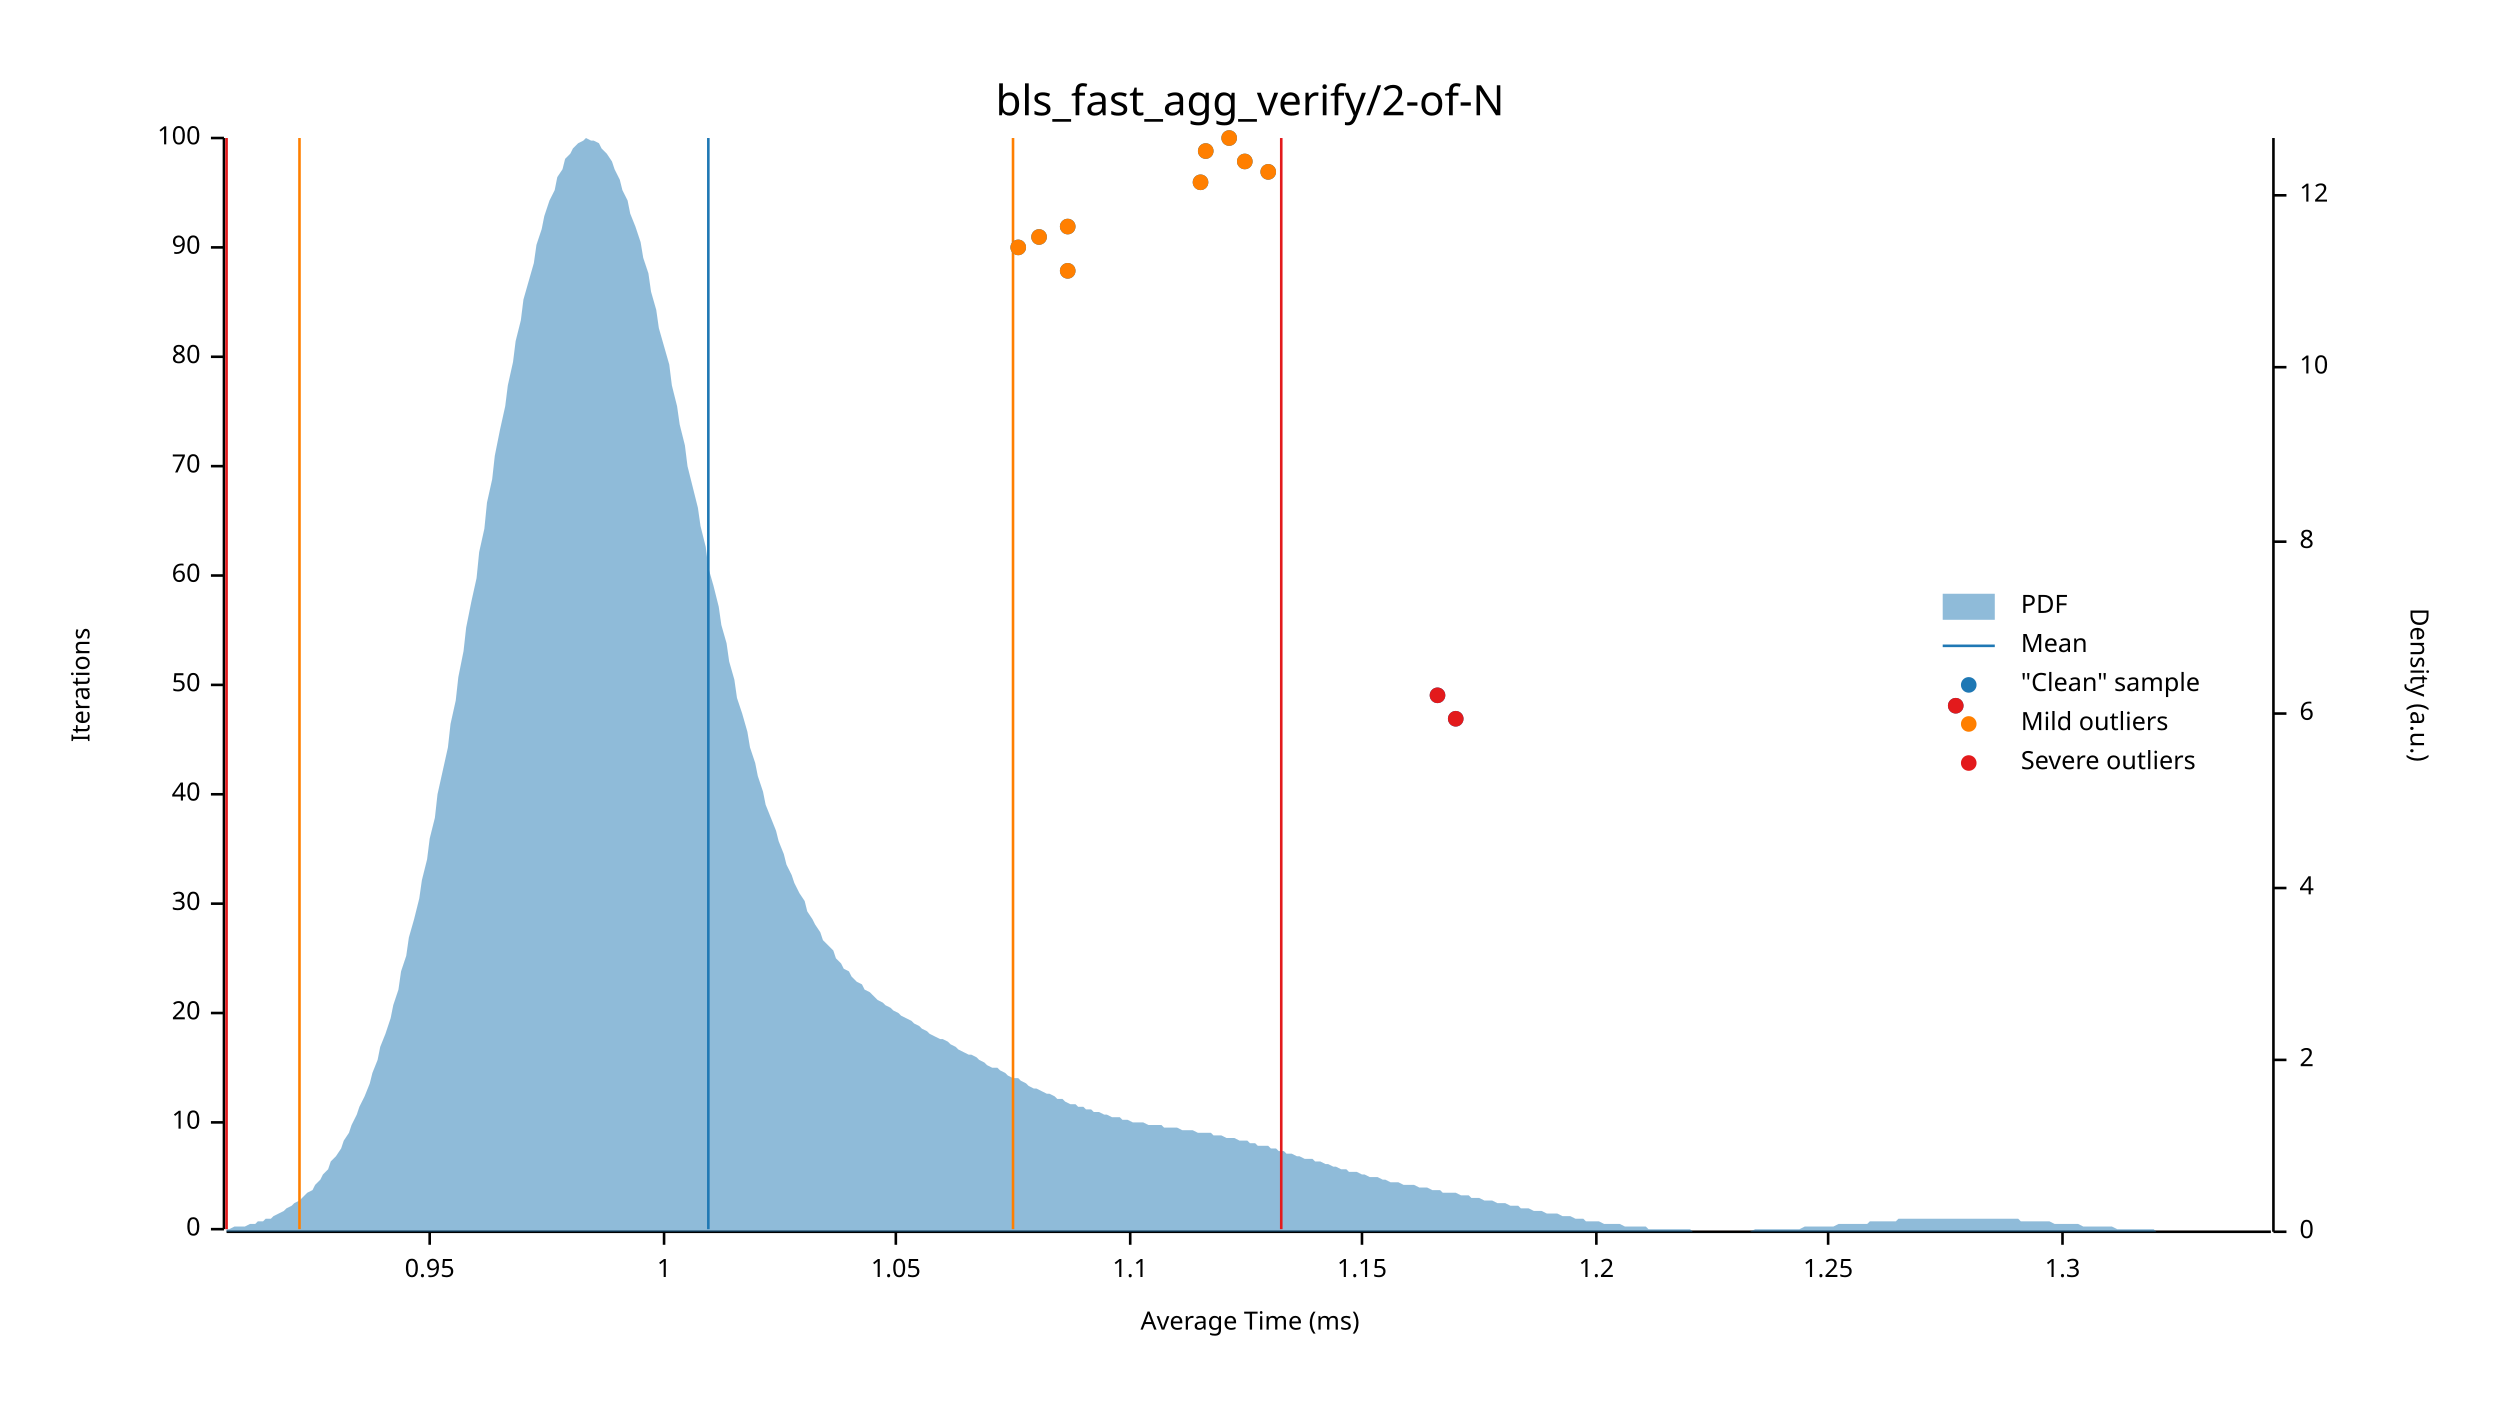
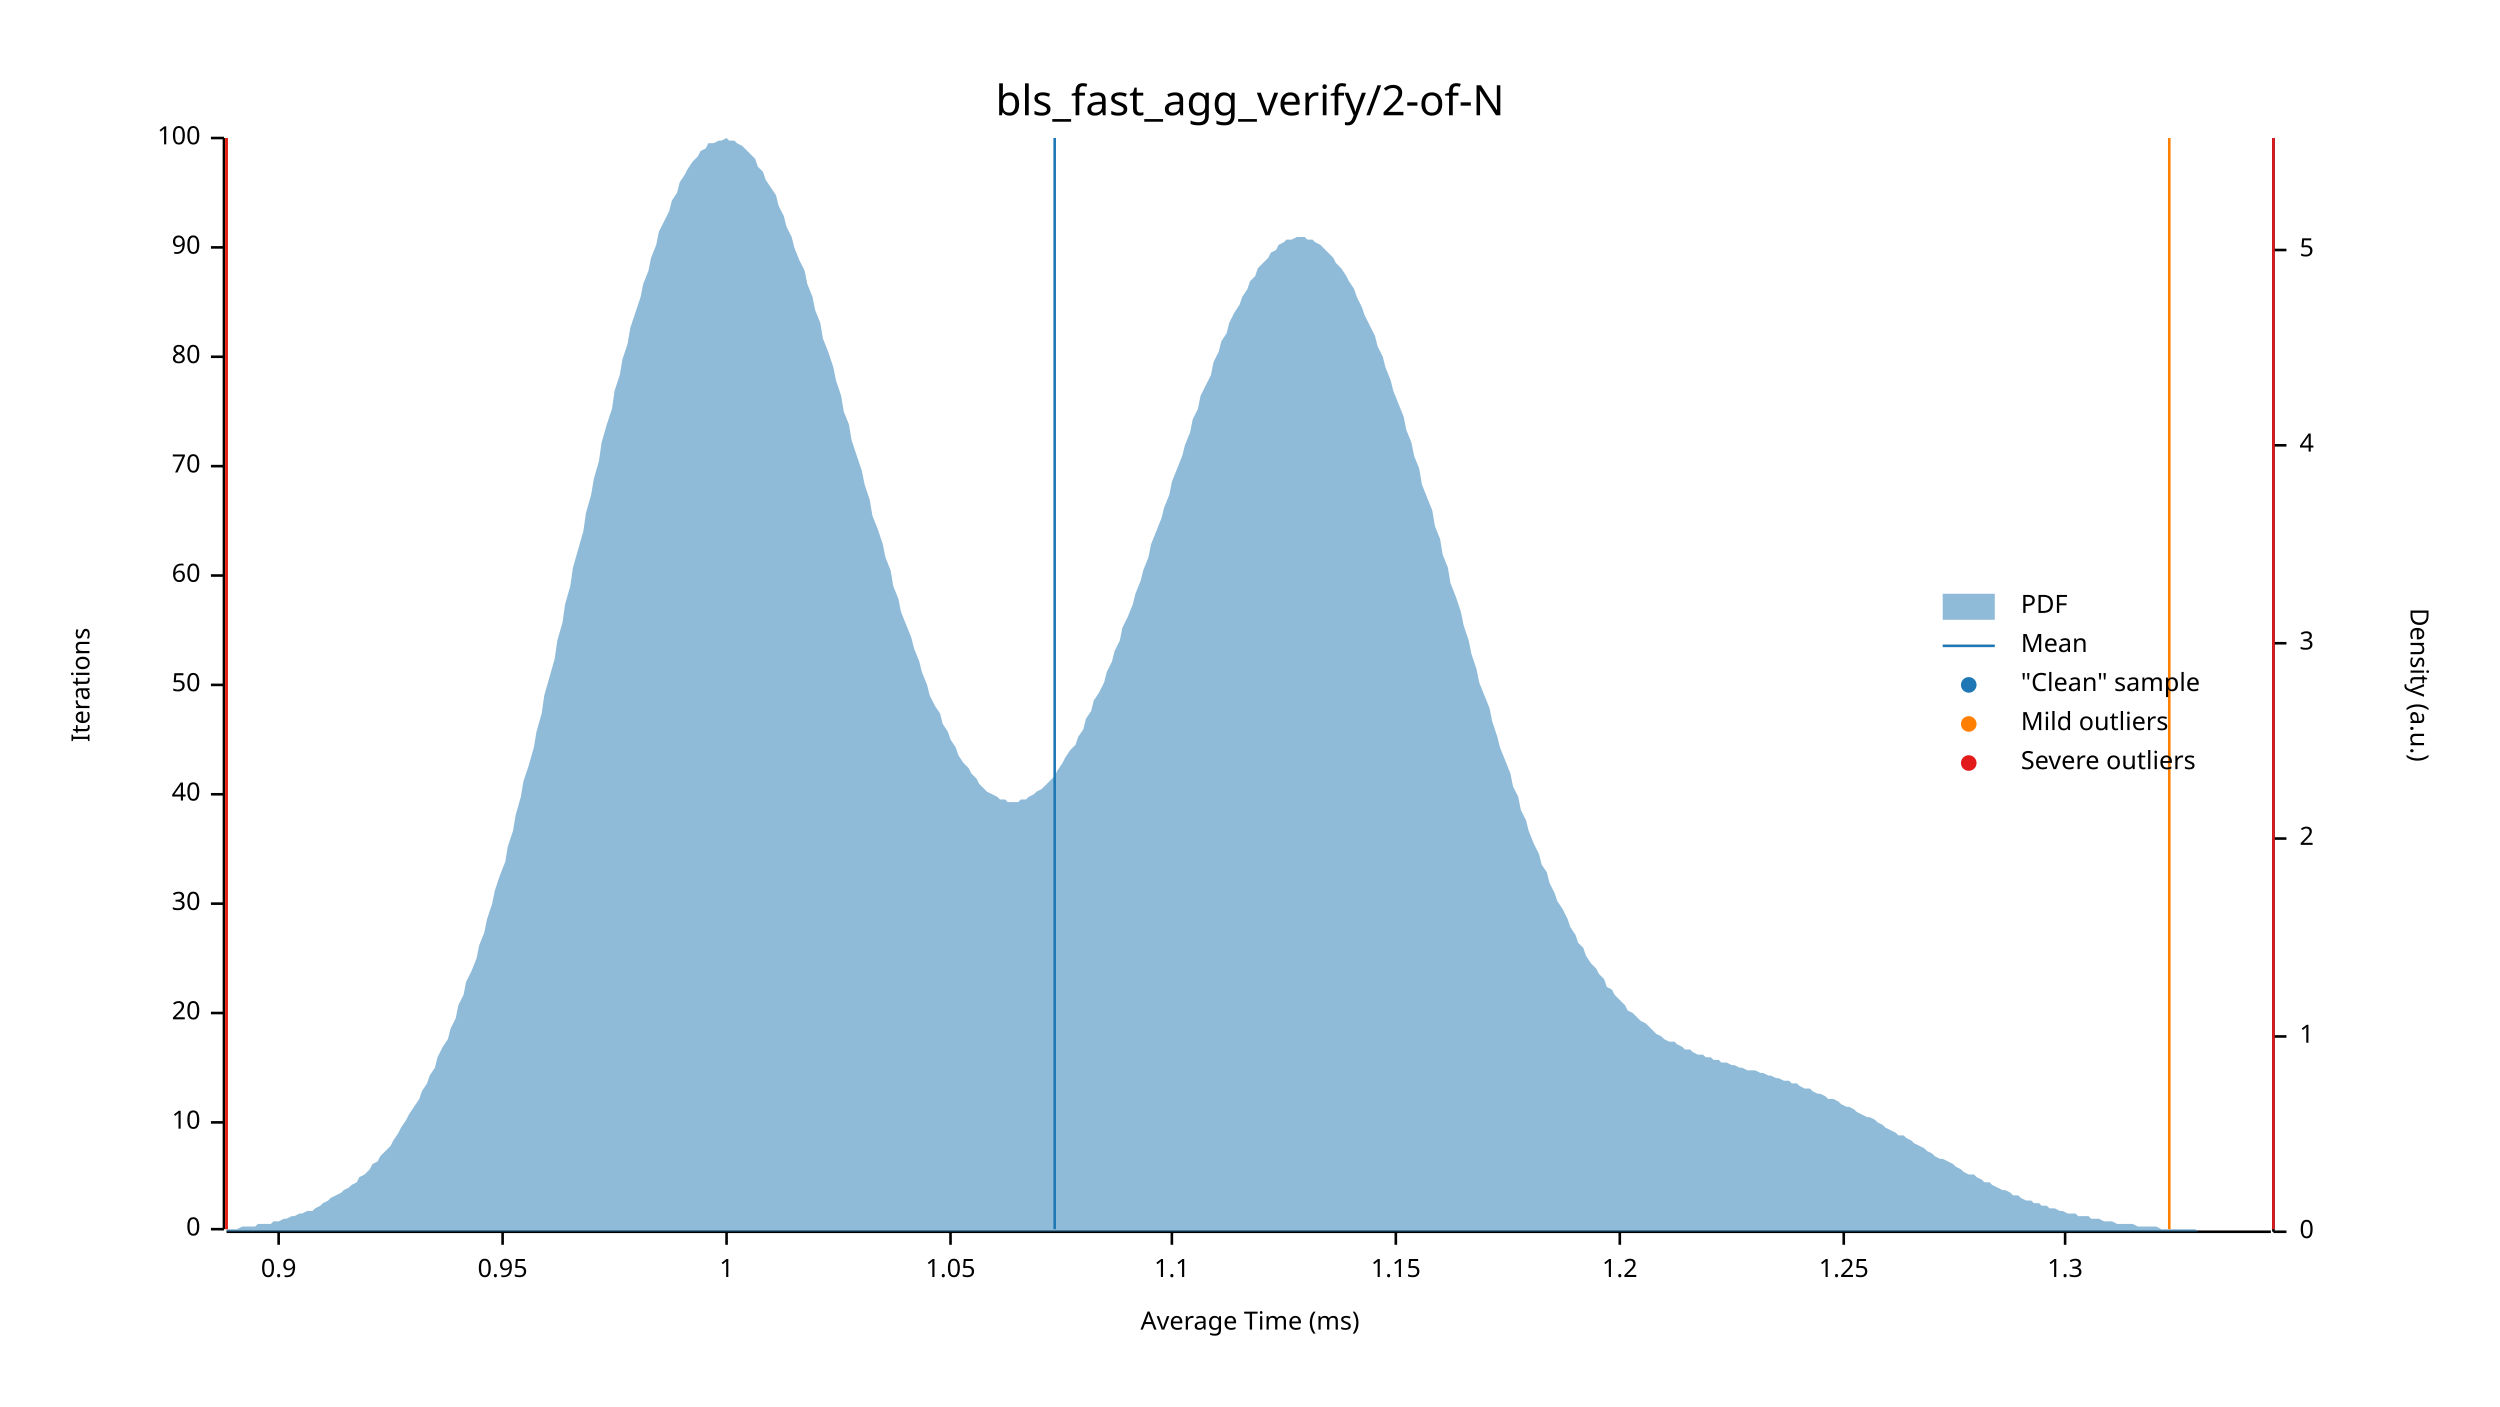
<svg xmlns="http://www.w3.org/2000/svg" width="960" height="540" viewBox="0 0 960 540">
  <text x="480" y="32" dy="0.76em" text-anchor="middle" font-family="sans-serif" font-size="16.129" opacity="1" fill="#000000">
bls_fast_agg_verify/2-of-N
</text>
  <text x="27" y="263" dy="0.76em" text-anchor="middle" font-family="sans-serif" font-size="9.677" opacity="1" fill="#000000" transform="rotate(270, 27, 263)">
Iterations
</text>
  <text x="480" y="513" dy="-0.5ex" text-anchor="middle" font-family="sans-serif" font-size="9.677" opacity="1" fill="#000000">
Average Time (ms)
</text>
  <polyline fill="none" opacity="1" stroke="#000000" stroke-width="1" points="86,53 86,472 " />
  <text x="77" y="472" dy="0.5ex" text-anchor="end" font-family="sans-serif" font-size="9.677" opacity="1" fill="#000000">
0
</text>
  <polyline fill="none" opacity="1" stroke="#000000" stroke-width="1" points="81,472 86,472 " />
  <text x="77" y="431" dy="0.5ex" text-anchor="end" font-family="sans-serif" font-size="9.677" opacity="1" fill="#000000">
10
</text>
  <polyline fill="none" opacity="1" stroke="#000000" stroke-width="1" points="81,431 86,431 " />
  <text x="77" y="389" dy="0.5ex" text-anchor="end" font-family="sans-serif" font-size="9.677" opacity="1" fill="#000000">
20
</text>
  <polyline fill="none" opacity="1" stroke="#000000" stroke-width="1" points="81,389 86,389 " />
  <text x="77" y="347" dy="0.5ex" text-anchor="end" font-family="sans-serif" font-size="9.677" opacity="1" fill="#000000">
30
</text>
  <polyline fill="none" opacity="1" stroke="#000000" stroke-width="1" points="81,347 86,347 " />
  <text x="77" y="305" dy="0.5ex" text-anchor="end" font-family="sans-serif" font-size="9.677" opacity="1" fill="#000000">
40
</text>
  <polyline fill="none" opacity="1" stroke="#000000" stroke-width="1" points="81,305 86,305 " />
  <text x="77" y="263" dy="0.5ex" text-anchor="end" font-family="sans-serif" font-size="9.677" opacity="1" fill="#000000">
50
</text>
  <polyline fill="none" opacity="1" stroke="#000000" stroke-width="1" points="81,263 86,263 " />
  <text x="77" y="221" dy="0.5ex" text-anchor="end" font-family="sans-serif" font-size="9.677" opacity="1" fill="#000000">
60
</text>
  <polyline fill="none" opacity="1" stroke="#000000" stroke-width="1" points="81,221 86,221 " />
  <text x="77" y="179" dy="0.5ex" text-anchor="end" font-family="sans-serif" font-size="9.677" opacity="1" fill="#000000">
70
</text>
  <polyline fill="none" opacity="1" stroke="#000000" stroke-width="1" points="81,179 86,179 " />
  <text x="77" y="137" dy="0.5ex" text-anchor="end" font-family="sans-serif" font-size="9.677" opacity="1" fill="#000000">
80
</text>
  <polyline fill="none" opacity="1" stroke="#000000" stroke-width="1" points="81,137 86,137 " />
  <text x="77" y="95" dy="0.5ex" text-anchor="end" font-family="sans-serif" font-size="9.677" opacity="1" fill="#000000">
90
</text>
  <polyline fill="none" opacity="1" stroke="#000000" stroke-width="1" points="81,95 86,95 " />
  <text x="77" y="53" dy="0.5ex" text-anchor="end" font-family="sans-serif" font-size="9.677" opacity="1" fill="#000000">
100
</text>
  <polyline fill="none" opacity="1" stroke="#000000" stroke-width="1" points="81,53 86,53 " />
  <polyline fill="none" opacity="1" stroke="#000000" stroke-width="1" points="87,473 872,473 " />
-   <text x="165" y="483" dy="0.76em" text-anchor="middle" font-family="sans-serif" font-size="9.677" opacity="1" fill="#000000">
+   <text x="107" y="483" dy="0.76em" text-anchor="middle" font-family="sans-serif" font-size="9.677" opacity="1" fill="#000000">
+ 0.9
+ </text>
+   <polyline fill="none" opacity="1" stroke="#000000" stroke-width="1" points="107,473 107,478 " />
+   <text x="193" y="483" dy="0.76em" text-anchor="middle" font-family="sans-serif" font-size="9.677" opacity="1" fill="#000000">
0.95
</text>
-   <polyline fill="none" opacity="1" stroke="#000000" stroke-width="1" points="165,473 165,478 " />
-   <text x="255" y="483" dy="0.76em" text-anchor="middle" font-family="sans-serif" font-size="9.677" opacity="1" fill="#000000">
+   <polyline fill="none" opacity="1" stroke="#000000" stroke-width="1" points="193,473 193,478 " />
+   <text x="279" y="483" dy="0.76em" text-anchor="middle" font-family="sans-serif" font-size="9.677" opacity="1" fill="#000000">
1
</text>
-   <polyline fill="none" opacity="1" stroke="#000000" stroke-width="1" points="255,473 255,478 " />
-   <text x="344" y="483" dy="0.76em" text-anchor="middle" font-family="sans-serif" font-size="9.677" opacity="1" fill="#000000">
+   <polyline fill="none" opacity="1" stroke="#000000" stroke-width="1" points="279,473 279,478 " />
+   <text x="365" y="483" dy="0.76em" text-anchor="middle" font-family="sans-serif" font-size="9.677" opacity="1" fill="#000000">
1.05
</text>
-   <polyline fill="none" opacity="1" stroke="#000000" stroke-width="1" points="344,473 344,478 " />
-   <text x="434" y="483" dy="0.76em" text-anchor="middle" font-family="sans-serif" font-size="9.677" opacity="1" fill="#000000">
+   <polyline fill="none" opacity="1" stroke="#000000" stroke-width="1" points="365,473 365,478 " />
+   <text x="450" y="483" dy="0.76em" text-anchor="middle" font-family="sans-serif" font-size="9.677" opacity="1" fill="#000000">
1.1
</text>
-   <polyline fill="none" opacity="1" stroke="#000000" stroke-width="1" points="434,473 434,478 " />
-   <text x="523" y="483" dy="0.76em" text-anchor="middle" font-family="sans-serif" font-size="9.677" opacity="1" fill="#000000">
+   <polyline fill="none" opacity="1" stroke="#000000" stroke-width="1" points="450,473 450,478 " />
+   <text x="536" y="483" dy="0.76em" text-anchor="middle" font-family="sans-serif" font-size="9.677" opacity="1" fill="#000000">
1.15
</text>
-   <polyline fill="none" opacity="1" stroke="#000000" stroke-width="1" points="523,473 523,478 " />
-   <text x="613" y="483" dy="0.76em" text-anchor="middle" font-family="sans-serif" font-size="9.677" opacity="1" fill="#000000">
+   <polyline fill="none" opacity="1" stroke="#000000" stroke-width="1" points="536,473 536,478 " />
+   <text x="622" y="483" dy="0.76em" text-anchor="middle" font-family="sans-serif" font-size="9.677" opacity="1" fill="#000000">
1.2
</text>
-   <polyline fill="none" opacity="1" stroke="#000000" stroke-width="1" points="613,473 613,478 " />
-   <text x="702" y="483" dy="0.76em" text-anchor="middle" font-family="sans-serif" font-size="9.677" opacity="1" fill="#000000">
+   <polyline fill="none" opacity="1" stroke="#000000" stroke-width="1" points="622,473 622,478 " />
+   <text x="708" y="483" dy="0.76em" text-anchor="middle" font-family="sans-serif" font-size="9.677" opacity="1" fill="#000000">
1.25
</text>
-   <polyline fill="none" opacity="1" stroke="#000000" stroke-width="1" points="702,473 702,478 " />
-   <text x="792" y="483" dy="0.76em" text-anchor="middle" font-family="sans-serif" font-size="9.677" opacity="1" fill="#000000">
+   <polyline fill="none" opacity="1" stroke="#000000" stroke-width="1" points="708,473 708,478 " />
+   <text x="793" y="483" dy="0.76em" text-anchor="middle" font-family="sans-serif" font-size="9.677" opacity="1" fill="#000000">
1.3
</text>
-   <polyline fill="none" opacity="1" stroke="#000000" stroke-width="1" points="792,473 792,478 " />
+   <polyline fill="none" opacity="1" stroke="#000000" stroke-width="1" points="793,473 793,478 " />
  <text x="933" y="263" dy="0.76em" text-anchor="middle" font-family="sans-serif" font-size="9.677" opacity="1" fill="#000000" transform="rotate(90, 933, 263)">
Density (a.u.)
</text>
  <polyline fill="none" opacity="1" stroke="#000000" stroke-width="1" points="873,53 873,473 " />
  <text x="883" y="473" dy="0.5ex" text-anchor="start" font-family="sans-serif" font-size="9.677" opacity="1" fill="#000000">
0
</text>
  <polyline fill="none" opacity="1" stroke="#000000" stroke-width="1" points="873,473 878,473 " />
-   <text x="883" y="407" dy="0.5ex" text-anchor="start" font-family="sans-serif" font-size="9.677" opacity="1" fill="#000000">
+   <text x="883" y="398" dy="0.5ex" text-anchor="start" font-family="sans-serif" font-size="9.677" opacity="1" fill="#000000">
+ 1
+ </text>
+   <polyline fill="none" opacity="1" stroke="#000000" stroke-width="1" points="873,398 878,398 " />
+   <text x="883" y="322" dy="0.5ex" text-anchor="start" font-family="sans-serif" font-size="9.677" opacity="1" fill="#000000">
2
</text>
-   <polyline fill="none" opacity="1" stroke="#000000" stroke-width="1" points="873,407 878,407 " />
-   <text x="883" y="341" dy="0.5ex" text-anchor="start" font-family="sans-serif" font-size="9.677" opacity="1" fill="#000000">
+   <polyline fill="none" opacity="1" stroke="#000000" stroke-width="1" points="873,322 878,322 " />
+   <text x="883" y="247" dy="0.5ex" text-anchor="start" font-family="sans-serif" font-size="9.677" opacity="1" fill="#000000">
+ 3
+ </text>
+   <polyline fill="none" opacity="1" stroke="#000000" stroke-width="1" points="873,247 878,247 " />
+   <text x="883" y="171" dy="0.5ex" text-anchor="start" font-family="sans-serif" font-size="9.677" opacity="1" fill="#000000">
4
</text>
-   <polyline fill="none" opacity="1" stroke="#000000" stroke-width="1" points="873,341 878,341 " />
-   <text x="883" y="274" dy="0.5ex" text-anchor="start" font-family="sans-serif" font-size="9.677" opacity="1" fill="#000000">
- 6
+   <polyline fill="none" opacity="1" stroke="#000000" stroke-width="1" points="873,171 878,171 " />
+   <text x="883" y="96" dy="0.5ex" text-anchor="start" font-family="sans-serif" font-size="9.677" opacity="1" fill="#000000">
+ 5
</text>
-   <polyline fill="none" opacity="1" stroke="#000000" stroke-width="1" points="873,274 878,274 " />
-   <text x="883" y="208" dy="0.5ex" text-anchor="start" font-family="sans-serif" font-size="9.677" opacity="1" fill="#000000">
- 8
- </text>
-   <polyline fill="none" opacity="1" stroke="#000000" stroke-width="1" points="873,208 878,208 " />
-   <text x="883" y="141" dy="0.5ex" text-anchor="start" font-family="sans-serif" font-size="9.677" opacity="1" fill="#000000">
- 10
- </text>
-   <polyline fill="none" opacity="1" stroke="#000000" stroke-width="1" points="873,141 878,141 " />
-   <text x="883" y="75" dy="0.5ex" text-anchor="start" font-family="sans-serif" font-size="9.677" opacity="1" fill="#000000">
- 12
- </text>
-   <polyline fill="none" opacity="1" stroke="#000000" stroke-width="1" points="873,75 878,75 " />
-   <polygon opacity="0.5" fill="#1F78B4" points="87,472 88,472 90,471 91,471 93,471 94,471 96,470 98,470 99,469 101,469 102,468 104,468 105,467 107,466 109,465 110,464 112,463 113,462 115,461 116,460 118,458 120,457 121,455 123,453 124,451 126,449 127,446 129,444 131,441 132,438 134,435 135,432 137,428 138,425 140,421 142,416 143,412 145,407 146,402 148,397 150,391 151,386 153,380 154,373 156,367 157,360 159,353 161,345 162,338 164,330 165,322 167,314 168,305 170,296 172,287 173,278 175,269 176,260 178,250 179,241 181,231 183,222 184,212 186,203 187,193 189,184 190,175 192,165 194,156 195,148 197,139 198,131 200,123 201,115 203,108 205,101 206,94 208,88 209,83 211,77 213,73 214,68 216,65 217,61 219,59 220,57 222,55 224,54 225,53 227,54 228,54 230,55 231,57 233,59 235,62 236,65 238,69 239,73 241,77 242,82 244,87 246,93 247,99 249,105 250,112 252,119 253,126 255,133 257,140 258,148 260,156 261,163 263,171 264,179 266,187 268,195 269,202 271,210 272,218 274,225 276,233 277,240 279,247 280,254 282,261 283,268 285,274 287,281 288,287 290,293 291,298 293,304 294,309 296,314 298,319 299,323 301,328 302,332 304,336 305,339 307,343 309,346 310,350 312,353 313,355 315,358 316,361 318,363 320,365 321,368 323,370 324,372 326,373 327,375 329,377 331,378 332,380 334,381 335,382 337,384 339,385 340,386 342,387 343,388 345,389 346,390 348,391 350,392 351,393 353,394 354,395 356,396 357,397 359,398 361,399 362,399 364,400 365,401 367,402 368,403 370,404 372,405 373,405 375,406 376,407 378,408 379,409 381,410 383,410 384,411 386,412 387,413 389,414 391,414 392,415 394,416 395,417 397,418 398,418 400,419 402,420 403,420 405,421 406,422 408,422 409,423 411,424 413,424 414,425 416,425 417,426 419,426 420,427 422,427 424,428 425,428 427,429 428,429 430,429 431,430 433,430 435,431 436,431 438,431 439,431 441,432 442,432 444,432 446,432 447,433 449,433 450,433 452,433 454,434 455,434 457,434 458,434 460,435 461,435 463,435 465,435 466,436 468,436 469,436 471,437 472,437 474,437 476,438 477,438 479,438 480,439 482,439 483,440 485,440 487,440 488,441 490,441 491,442 493,442 494,443 496,443 498,444 499,444 501,445 502,445 504,445 505,446 507,446 509,447 510,447 512,448 513,448 515,449 517,449 518,450 520,450 521,450 523,451 524,451 526,452 528,452 529,452 531,453 532,453 534,454 535,454 537,454 539,455 540,455 542,455 543,455 545,456 546,456 548,456 550,457 551,457 553,457 554,458 556,458 557,458 559,458 561,459 562,459 564,459 565,460 567,460 568,460 570,461 572,461 573,461 575,462 576,462 578,462 580,463 581,463 583,463 584,464 586,464 587,464 589,465 591,465 592,465 594,466 595,466 597,466 598,466 600,467 602,467 603,467 605,468 606,468 608,468 609,469 611,469 613,469 614,469 616,470 617,470 619,470 620,470 622,470 624,471 625,471 627,471 628,471 630,471 632,471 633,472 635,472 636,472 638,472 639,472 641,472 643,472 644,472 646,472 647,472 649,472 650,473 652,473 654,473 655,473 657,473 658,473 660,473 661,473 663,473 665,473 666,473 668,473 669,473 671,473 672,473 674,472 676,472 677,472 679,472 680,472 682,472 683,472 685,472 687,472 688,472 690,472 691,472 693,471 695,471 696,471 698,471 699,471 701,471 702,471 704,471 706,470 707,470 709,470 710,470 712,470 713,470 715,470 717,470 718,469 720,469 721,469 723,469 724,469 726,469 728,469 729,468 731,468 732,468 734,468 735,468 737,468 739,468 740,468 742,468 743,468 745,468 746,468 748,468 750,468 751,468 753,468 754,468 756,468 758,468 759,468 761,468 762,468 764,468 765,468 767,468 769,468 770,468 772,468 773,468 775,468 776,469 778,469 780,469 781,469 783,469 784,469 786,469 787,469 789,470 791,470 792,470 794,470 795,470 797,470 798,470 800,471 802,471 803,471 805,471 806,471 808,471 809,471 811,471 813,472 814,472 816,472 817,472 819,472 821,472 822,472 824,472 825,472 827,472 828,473 830,473 832,473 833,473 835,473 836,473 838,473 839,473 841,473 843,473 844,473 846,473 847,473 849,473 850,473 852,473 854,473 855,473 857,473 858,473 860,473 861,473 863,473 865,473 866,473 868,473 869,473 871,473 873,473 873,473 87,473 " />
-   <polyline fill="none" opacity="1" stroke="#1F78B4" stroke-width="1" points="272,472 272,53 " />
-   <polyline fill="none" opacity="1" stroke="#FF7F00" stroke-width="1" points="115,472 115,53 " />
-   <polyline fill="none" opacity="1" stroke="#FF7F00" stroke-width="1" points="389,472 389,53 " />
+   <polyline fill="none" opacity="1" stroke="#000000" stroke-width="1" points="873,96 878,96 " />
+   <polygon opacity="0.5" fill="#1F78B4" points="87,472 88,472 90,472 91,472 93,471 94,471 96,471 98,471 99,470 101,470 102,470 104,470 105,469 107,469 109,468 110,468 112,467 113,467 115,466 116,466 118,465 120,465 121,464 123,463 124,462 126,461 127,460 129,459 131,458 132,457 134,456 135,455 137,454 138,452 140,451 142,449 143,447 145,446 146,444 148,442 150,440 151,438 153,435 154,433 156,430 157,428 159,425 161,422 162,419 164,416 165,413 167,410 168,406 170,402 172,399 173,395 175,391 176,386 178,382 179,377 181,373 183,368 184,363 186,358 187,353 189,347 190,342 192,336 194,331 195,325 197,319 198,313 200,306 201,300 203,294 205,287 206,281 208,274 209,267 211,260 213,253 214,246 216,239 217,232 219,225 220,218 222,211 224,204 225,197 227,190 228,184 230,177 231,170 233,163 235,157 236,150 238,144 239,138 241,132 242,126 244,120 246,114 247,109 249,104 250,99 252,94 253,89 255,85 257,81 258,77 260,74 261,70 263,67 264,65 266,62 268,60 269,58 271,57 272,55 274,55 276,54 277,54 279,53 280,54 282,54 283,55 285,56 287,58 288,59 290,61 291,64 293,66 294,69 296,72 298,75 299,79 301,83 302,87 304,91 305,95 307,100 309,104 310,109 312,114 313,119 315,124 316,130 318,135 320,141 321,146 323,152 324,158 326,163 327,169 329,175 331,181 332,186 334,192 335,198 337,203 339,209 340,214 342,219 343,225 345,230 346,235 348,240 350,245 351,249 353,254 354,258 356,263 357,267 359,271 361,274 362,278 364,281 365,284 367,287 368,290 370,293 372,295 373,297 375,299 376,301 378,303 379,304 381,305 383,306 384,307 386,307 387,308 389,308 391,308 392,307 394,307 395,306 397,305 398,304 400,303 402,301 403,300 405,298 406,296 408,293 409,291 411,288 413,286 414,283 416,280 417,276 419,273 420,269 422,266 424,262 425,258 427,254 428,250 430,246 431,241 433,237 435,232 436,228 438,223 439,219 441,214 442,209 444,204 446,199 447,195 449,190 450,185 452,180 454,175 455,171 457,166 458,161 460,157 461,152 463,148 465,144 466,139 468,135 469,131 471,128 472,124 474,120 476,117 477,114 479,111 480,108 482,106 483,103 485,101 487,99 488,97 490,96 491,94 493,93 494,92 496,92 498,91 499,91 501,91 502,92 504,92 505,93 507,94 509,96 510,97 512,99 513,101 515,103 517,106 518,108 520,111 521,114 523,118 524,121 526,125 528,129 529,133 531,137 532,141 534,146 535,150 537,155 539,160 540,165 542,170 543,175 545,180 546,186 548,191 550,196 551,202 553,207 554,213 556,218 557,224 559,229 561,235 562,240 564,246 565,251 567,257 568,262 570,267 572,272 573,277 575,283 576,287 578,292 580,297 581,302 583,306 584,311 586,315 587,319 589,324 591,328 592,332 594,335 595,339 597,343 598,346 600,349 602,353 603,356 605,359 606,362 608,364 609,367 611,370 613,372 614,374 616,376 617,379 619,380 620,382 622,384 624,386 625,388 627,389 628,390 630,392 632,393 633,394 635,396 636,397 638,398 639,399 641,400 643,400 644,401 646,402 647,403 649,403 650,404 652,405 654,405 655,406 657,406 658,407 660,407 661,408 663,408 665,409 666,409 668,410 669,410 671,411 672,411 674,411 676,412 677,412 679,413 680,413 682,414 683,414 685,415 687,415 688,416 690,416 691,417 693,418 695,418 696,419 698,420 699,420 701,421 702,422 704,422 706,423 707,424 709,425 710,425 712,426 713,427 715,428 717,429 718,429 720,430 721,431 723,432 724,433 726,434 728,435 729,436 731,436 732,437 734,438 735,439 737,440 739,441 740,442 742,443 743,444 745,445 746,445 748,446 750,447 751,448 753,449 754,450 756,451 758,451 759,452 761,453 762,454 764,454 765,455 767,456 769,457 770,457 772,458 773,459 775,459 776,460 778,461 780,461 781,462 783,462 784,463 786,463 787,464 789,464 791,465 792,465 794,466 795,466 797,466 798,467 800,467 802,467 803,468 805,468 806,468 808,469 809,469 811,469 813,470 814,470 816,470 817,470 819,470 821,471 822,471 824,471 825,471 827,471 828,471 830,472 832,472 833,472 835,472 836,472 838,472 839,472 841,472 843,472 844,473 846,473 847,473 849,473 850,473 852,473 854,473 855,473 857,473 858,473 860,473 861,473 863,473 865,473 866,473 868,473 869,473 871,473 873,473 873,473 87,473 " />
+   <polyline fill="none" opacity="1" stroke="#1F78B4" stroke-width="1" points="405,472 405,53 " />
+   <polyline fill="none" opacity="1" stroke="#FF7F00" stroke-width="1" points="87,472 87,53 " />
+   <polyline fill="none" opacity="1" stroke="#FF7F00" stroke-width="1" points="833,472 833,53 " />
  <polyline fill="none" opacity="1" stroke="#E31A1C" stroke-width="1" points="87,472 87,53 " />
-   <polyline fill="none" opacity="1" stroke="#E31A1C" stroke-width="1" points="492,472 492,53 " />
-   <circle cx="559" cy="276" r="3" opacity="1" fill="#1F78B4" stroke="none" stroke-width="1" />
-   <circle cx="751" cy="271" r="3" opacity="1" fill="#1F78B4" stroke="none" stroke-width="1" />
-   <circle cx="552" cy="267" r="3" opacity="1" fill="#1F78B4" stroke="none" stroke-width="1" />
-   <circle cx="410" cy="104" r="3" opacity="1" fill="#1F78B4" stroke="none" stroke-width="1" />
-   <circle cx="391" cy="95" r="3" opacity="1" fill="#1F78B4" stroke="none" stroke-width="1" />
-   <circle cx="399" cy="91" r="3" opacity="1" fill="#1F78B4" stroke="none" stroke-width="1" />
-   <circle cx="410" cy="87" r="3" opacity="1" fill="#1F78B4" stroke="none" stroke-width="1" />
-   <circle cx="461" cy="70" r="3" opacity="1" fill="#1F78B4" stroke="none" stroke-width="1" />
-   <circle cx="487" cy="66" r="3" opacity="1" fill="#1F78B4" stroke="none" stroke-width="1" />
-   <circle cx="478" cy="62" r="3" opacity="1" fill="#1F78B4" stroke="none" stroke-width="1" />
-   <circle cx="463" cy="58" r="3" opacity="1" fill="#1F78B4" stroke="none" stroke-width="1" />
-   <circle cx="472" cy="53" r="3" opacity="1" fill="#1F78B4" stroke="none" stroke-width="1" />
-   <circle cx="410" cy="104" r="3" opacity="1" fill="#FF7F00" stroke="none" stroke-width="1" />
-   <circle cx="391" cy="95" r="3" opacity="1" fill="#FF7F00" stroke="none" stroke-width="1" />
-   <circle cx="399" cy="91" r="3" opacity="1" fill="#FF7F00" stroke="none" stroke-width="1" />
-   <circle cx="410" cy="87" r="3" opacity="1" fill="#FF7F00" stroke="none" stroke-width="1" />
-   <circle cx="461" cy="70" r="3" opacity="1" fill="#FF7F00" stroke="none" stroke-width="1" />
-   <circle cx="487" cy="66" r="3" opacity="1" fill="#FF7F00" stroke="none" stroke-width="1" />
-   <circle cx="478" cy="62" r="3" opacity="1" fill="#FF7F00" stroke="none" stroke-width="1" />
-   <circle cx="463" cy="58" r="3" opacity="1" fill="#FF7F00" stroke="none" stroke-width="1" />
-   <circle cx="472" cy="53" r="3" opacity="1" fill="#FF7F00" stroke="none" stroke-width="1" />
-   <circle cx="559" cy="276" r="3" opacity="1" fill="#E31A1C" stroke="none" stroke-width="1" />
-   <circle cx="751" cy="271" r="3" opacity="1" fill="#E31A1C" stroke="none" stroke-width="1" />
-   <circle cx="552" cy="267" r="3" opacity="1" fill="#E31A1C" stroke="none" stroke-width="1" />
+   <polyline fill="none" opacity="1" stroke="#E31A1C" stroke-width="1" points="873,472 873,53 " />
  <text x="776" y="228" dy="0.76em" text-anchor="start" font-family="sans-serif" font-size="9.677" opacity="1" fill="#000000">
PDF
</text>
  <text x="776" y="243" dy="0.76em" text-anchor="start" font-family="sans-serif" font-size="9.677" opacity="1" fill="#000000">
Mean
</text>
  <text x="776" y="258" dy="0.76em" text-anchor="start" font-family="sans-serif" font-size="9.677" opacity="1" fill="#000000">
"Clean" sample
</text>
  <text x="776" y="273" dy="0.76em" text-anchor="start" font-family="sans-serif" font-size="9.677" opacity="1" fill="#000000">
Mild outliers
</text>
  <text x="776" y="288" dy="0.76em" text-anchor="start" font-family="sans-serif" font-size="9.677" opacity="1" fill="#000000">
Severe outliers
</text>
  <rect x="746" y="228" width="20" height="10" opacity="0.5" fill="#1F78B4" stroke="none" />
  <polyline fill="none" opacity="1" stroke="#1F78B4" stroke-width="1" points="746,248 766,248 " />
  <circle cx="756" cy="263" r="3" opacity="1" fill="#1F78B4" stroke="none" stroke-width="1" />
  <circle cx="756" cy="278" r="3" opacity="1" fill="#FF7F00" stroke="none" stroke-width="1" />
  <circle cx="756" cy="293" r="3" opacity="1" fill="#E31A1C" stroke="none" stroke-width="1" />
</svg>
